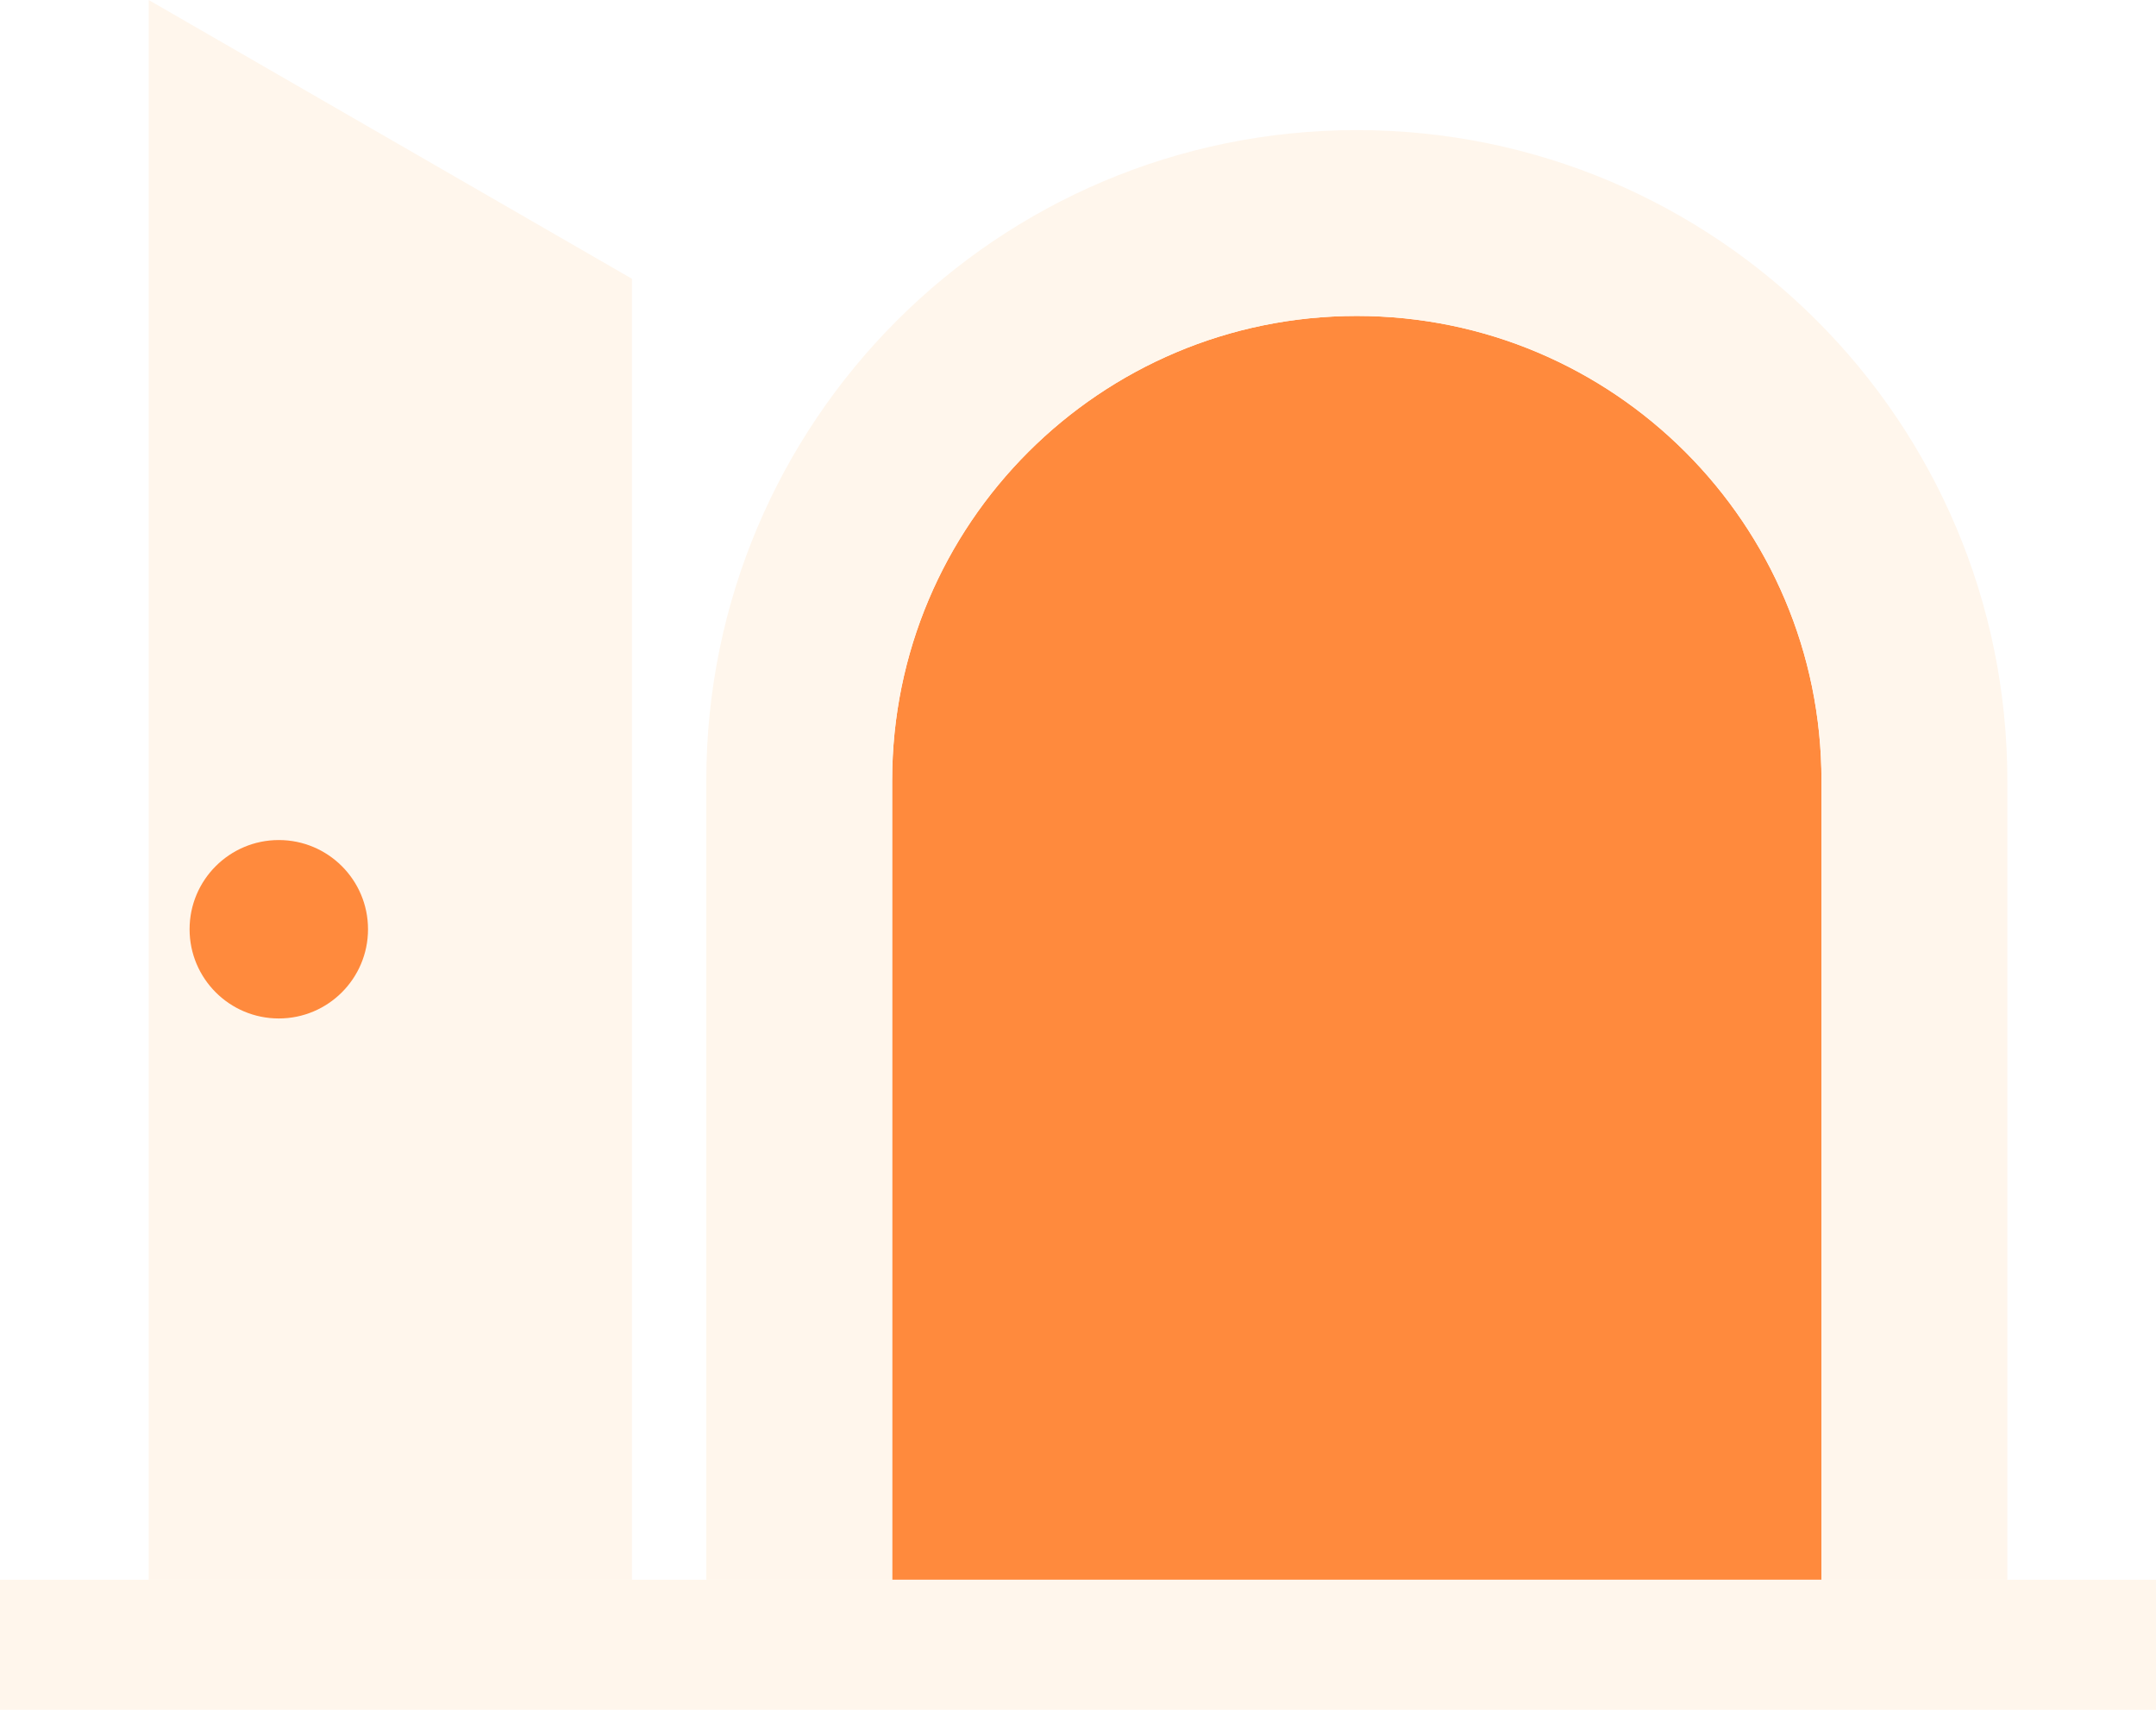
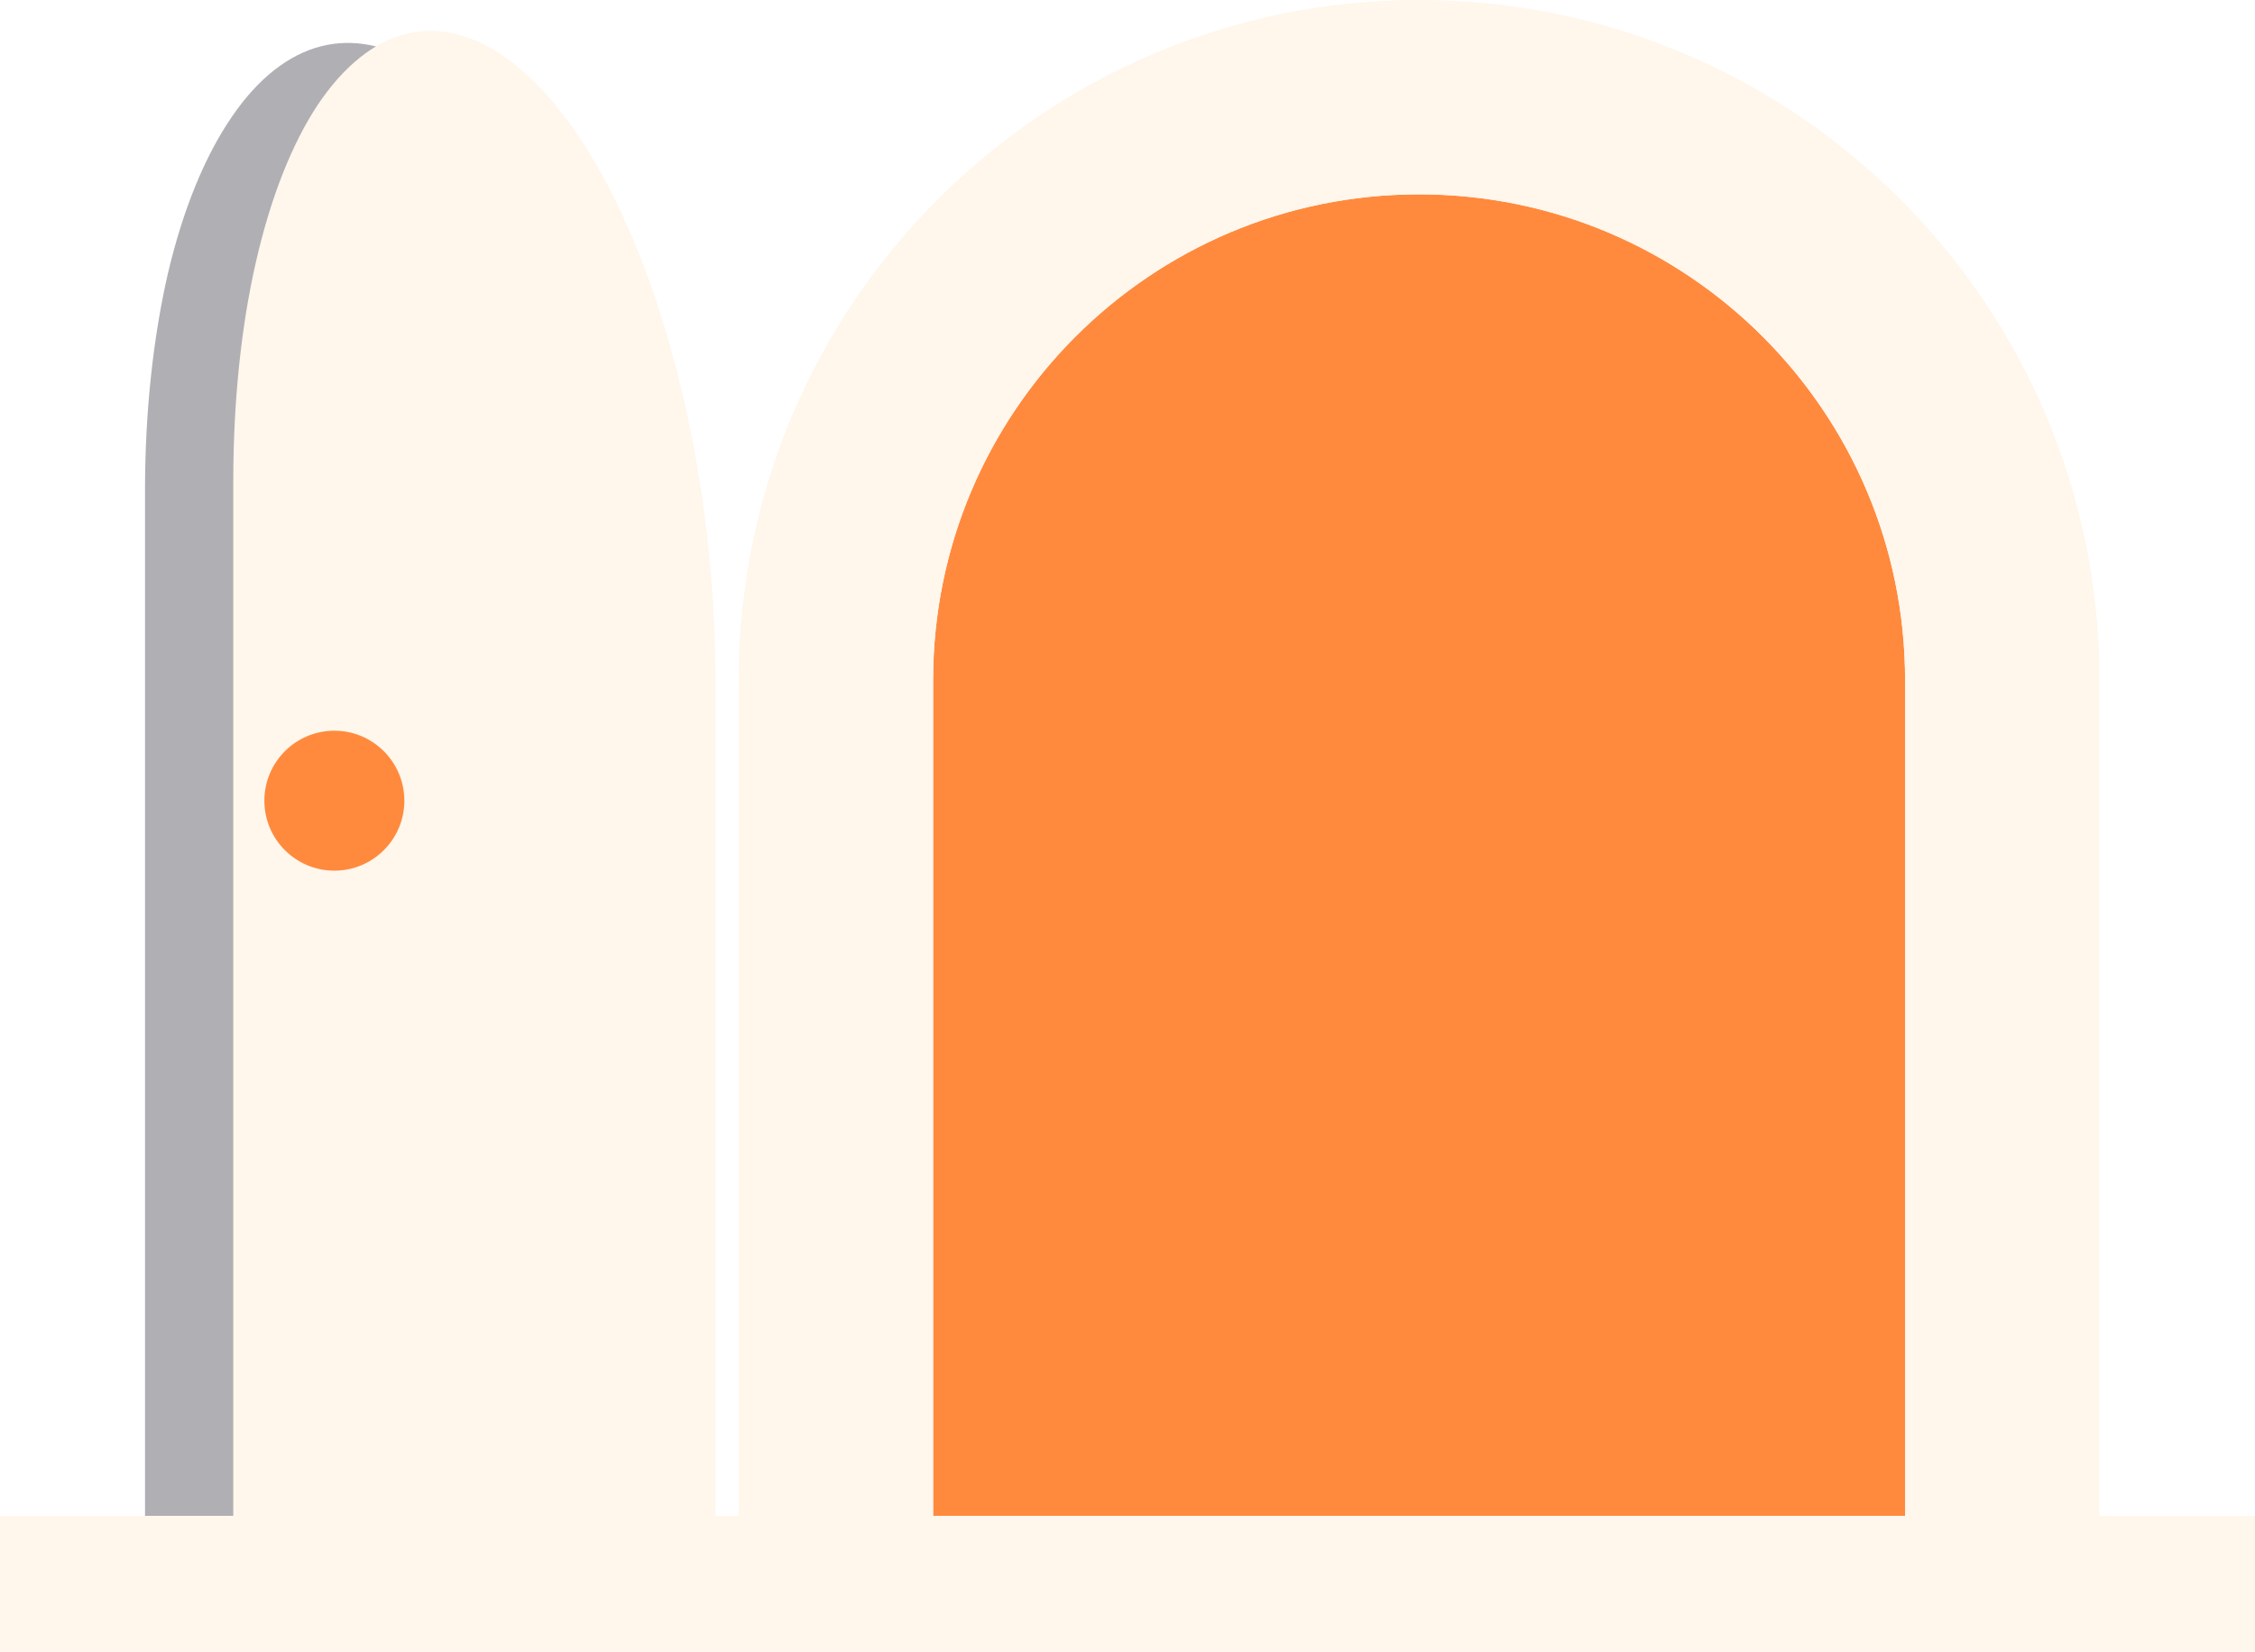
- <svg xmlns="http://www.w3.org/2000/svg" viewBox="0 0 252.17 200" width="252.17" height="200" role="img" aria-label="Human First AI — the Open Door mark">
-   <g transform="translate(-13.043,-39.13) scale(4.34783)">
+ <svg xmlns="http://www.w3.org/2000/svg" viewBox="0 0 272.94 200" width="272.94" height="200" role="img" aria-label="Human First AI — the Open Door mark">
+   <g transform="translate(-14.118,-58.824) scale(4.70588)">
    <path d="M27,51.5 L27,30 A12.5,12.5 0 0 1 52,30 L52,51.5 Z" fill="#FF8A3D" />
    <path d="M24.5,51.5 L24.5,30 A15,15 0 0 1 54.5,30 L54.5,51.5" fill="none" stroke="#FFF6EC" stroke-width="5" />
-     <path d="M20,51.5 L20,16.5 L7,9 L7,51.5 Z" fill="#FFF6EC" />
-     <circle cx="10.5" cy="34" r="2.4" fill="#FF8A3D" />
+     <path d="M19.48,51.5 L19.48,30.15 C19.48,28.53 19.34,26.85 19.08,25.21 C18.82,23.57 18.43,21.97 17.92,20.51 C17.42,19.04 16.8,17.72 16.09,16.63 C15.39,15.54 14.6,14.69 13.78,14.18 C12.95,13.66 12.09,13.48 11.26,13.69 C10.43,13.9 9.64,14.51 8.96,15.51 C8.28,16.5 7.71,17.87 7.32,19.53 C6.94,21.18 6.73,23.1 6.73,25.11 L6.73,51.5 Z" fill="#B0AFB4" />
+     <path d="M21.4,51.5 L21.4,30 C21.4,28.36 21.27,26.67 21.02,25.02 C20.76,23.37 20.38,21.76 19.89,20.28 C19.4,18.8 18.8,17.47 18.11,16.36 C17.43,15.26 16.66,14.41 15.86,13.88 C15.06,13.36 14.22,13.17 13.41,13.38 C12.61,13.59 11.84,14.2 11.17,15.2 C10.51,16.2 9.96,17.58 9.58,19.25 C9.2,20.91 9,22.85 9,24.88 L9,51.5 Z" fill="#FFF6EC" />
+     <circle cx="11.6" cy="33.1" r="1.8" fill="#FF8A3D" />
    <rect x="3" y="51.5" width="58" height="3.5" fill="#FFF6EC" />
  </g>
</svg>
